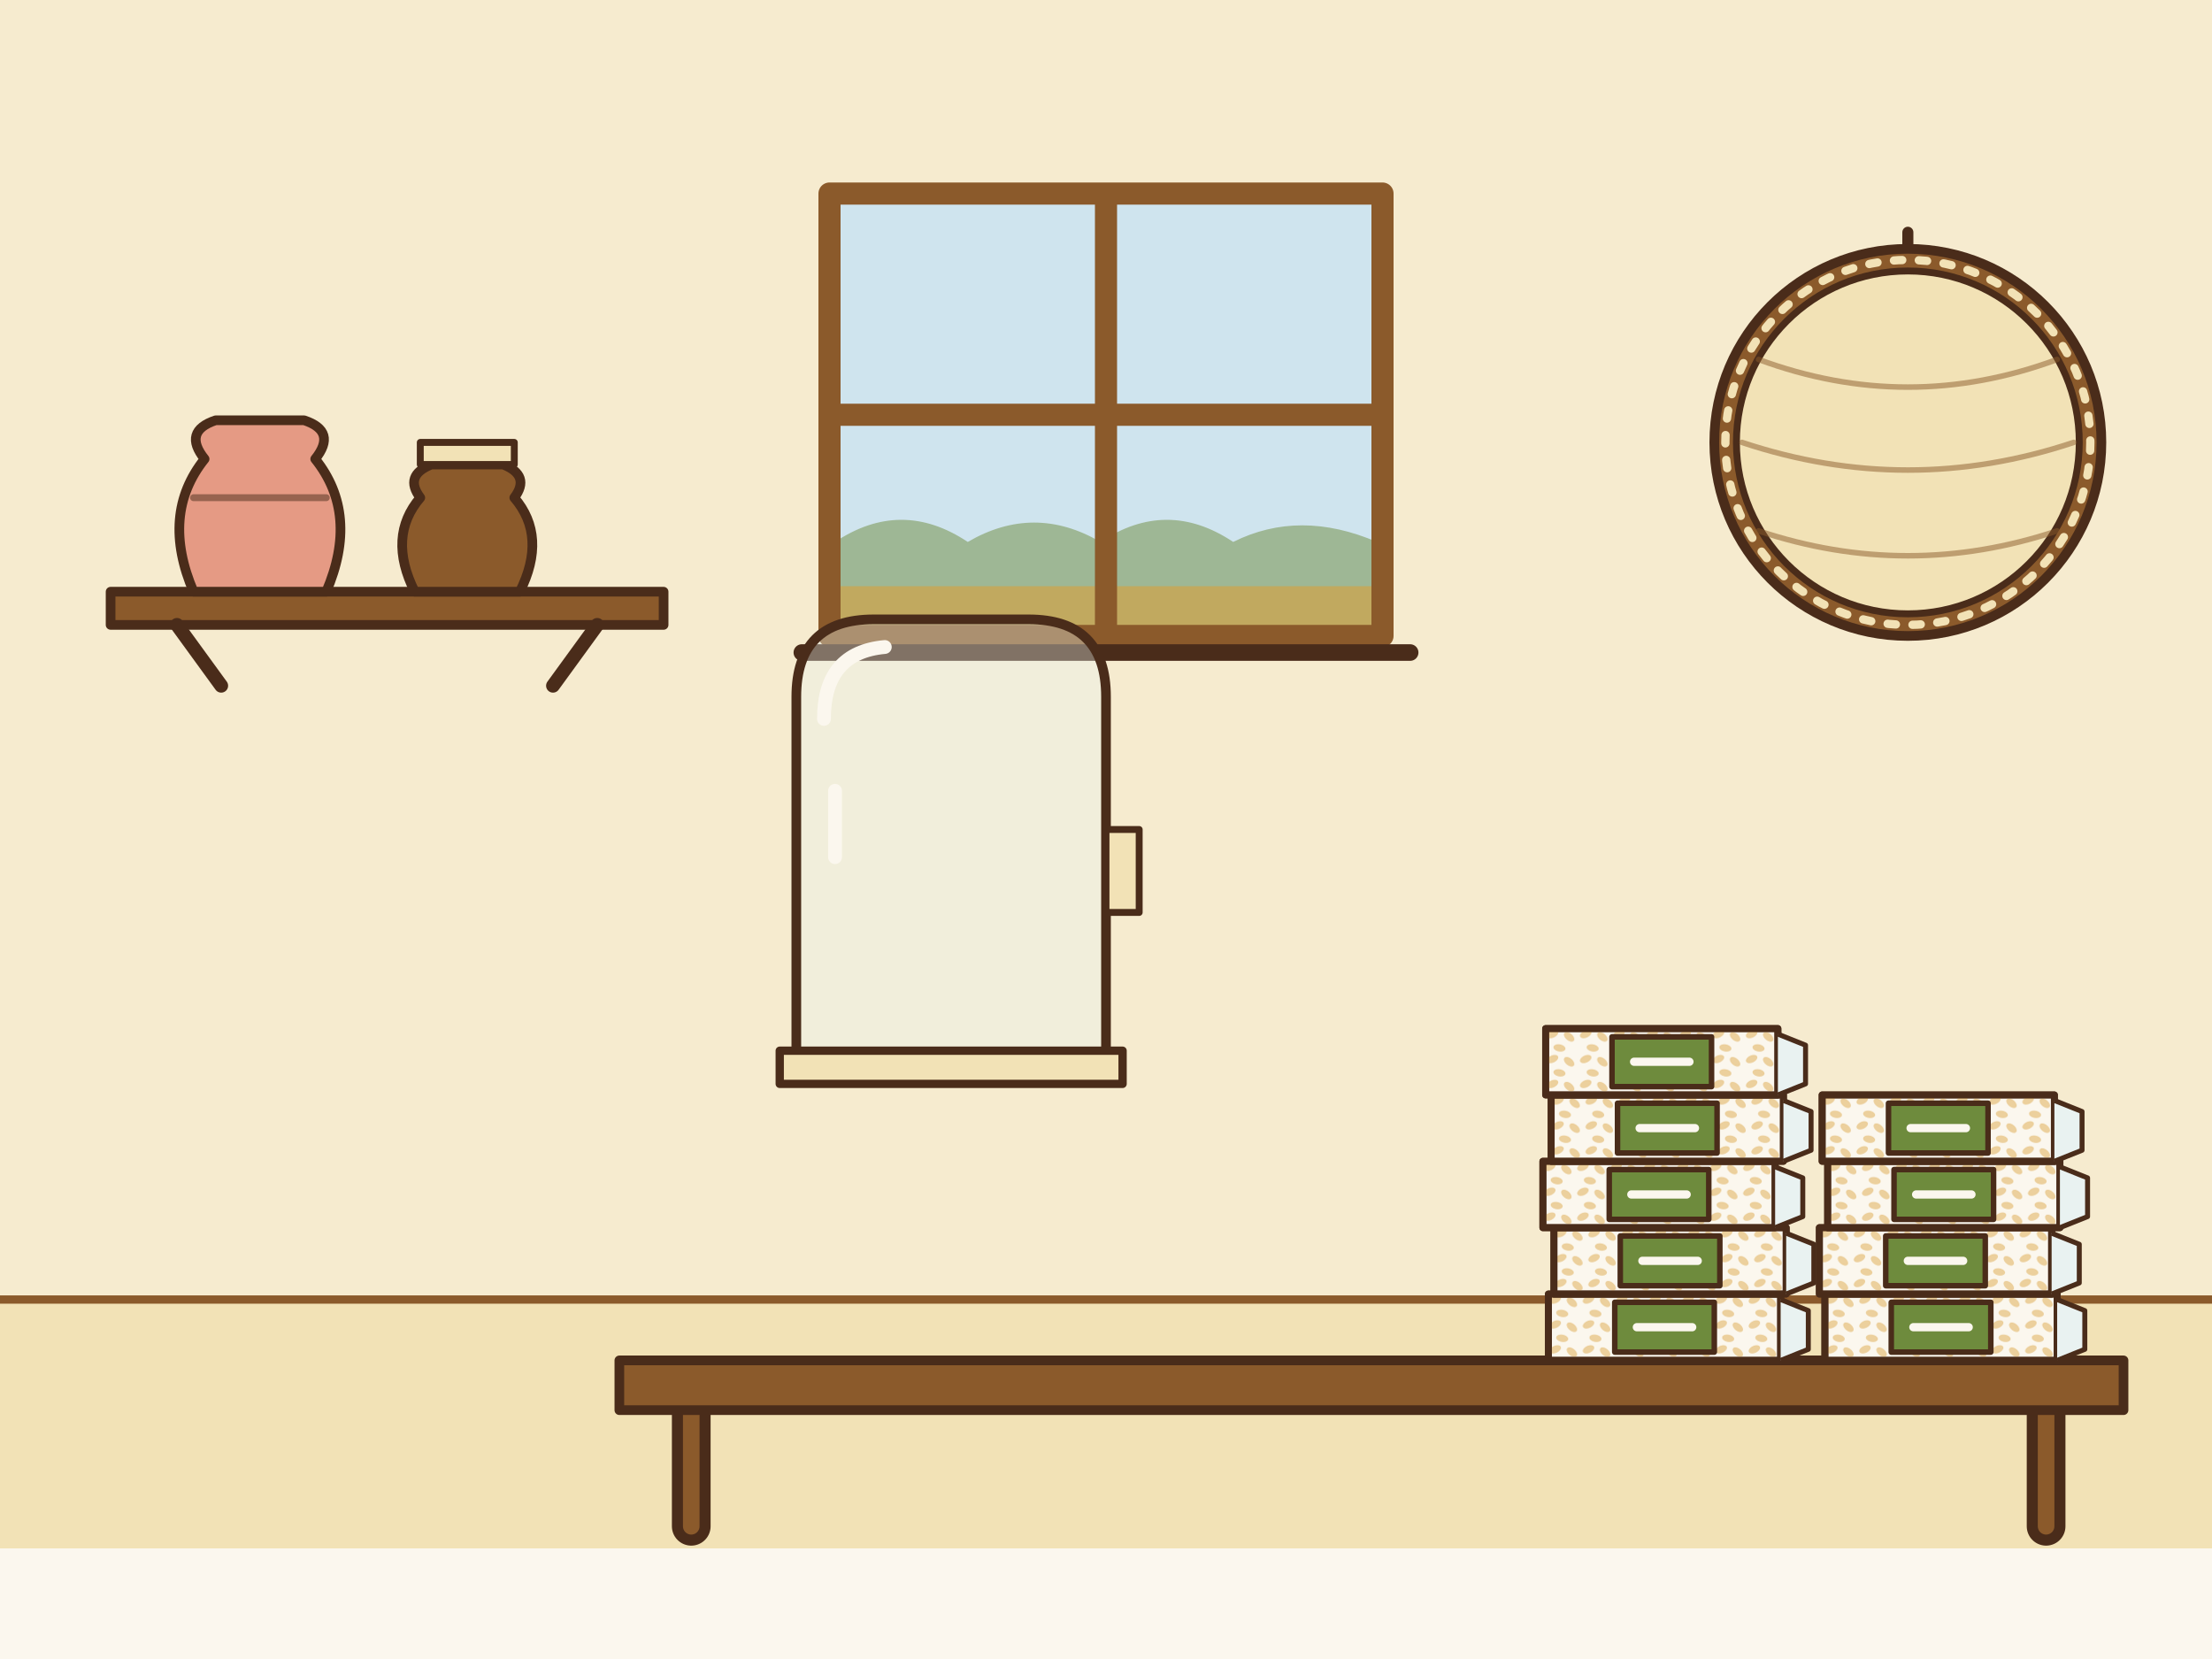
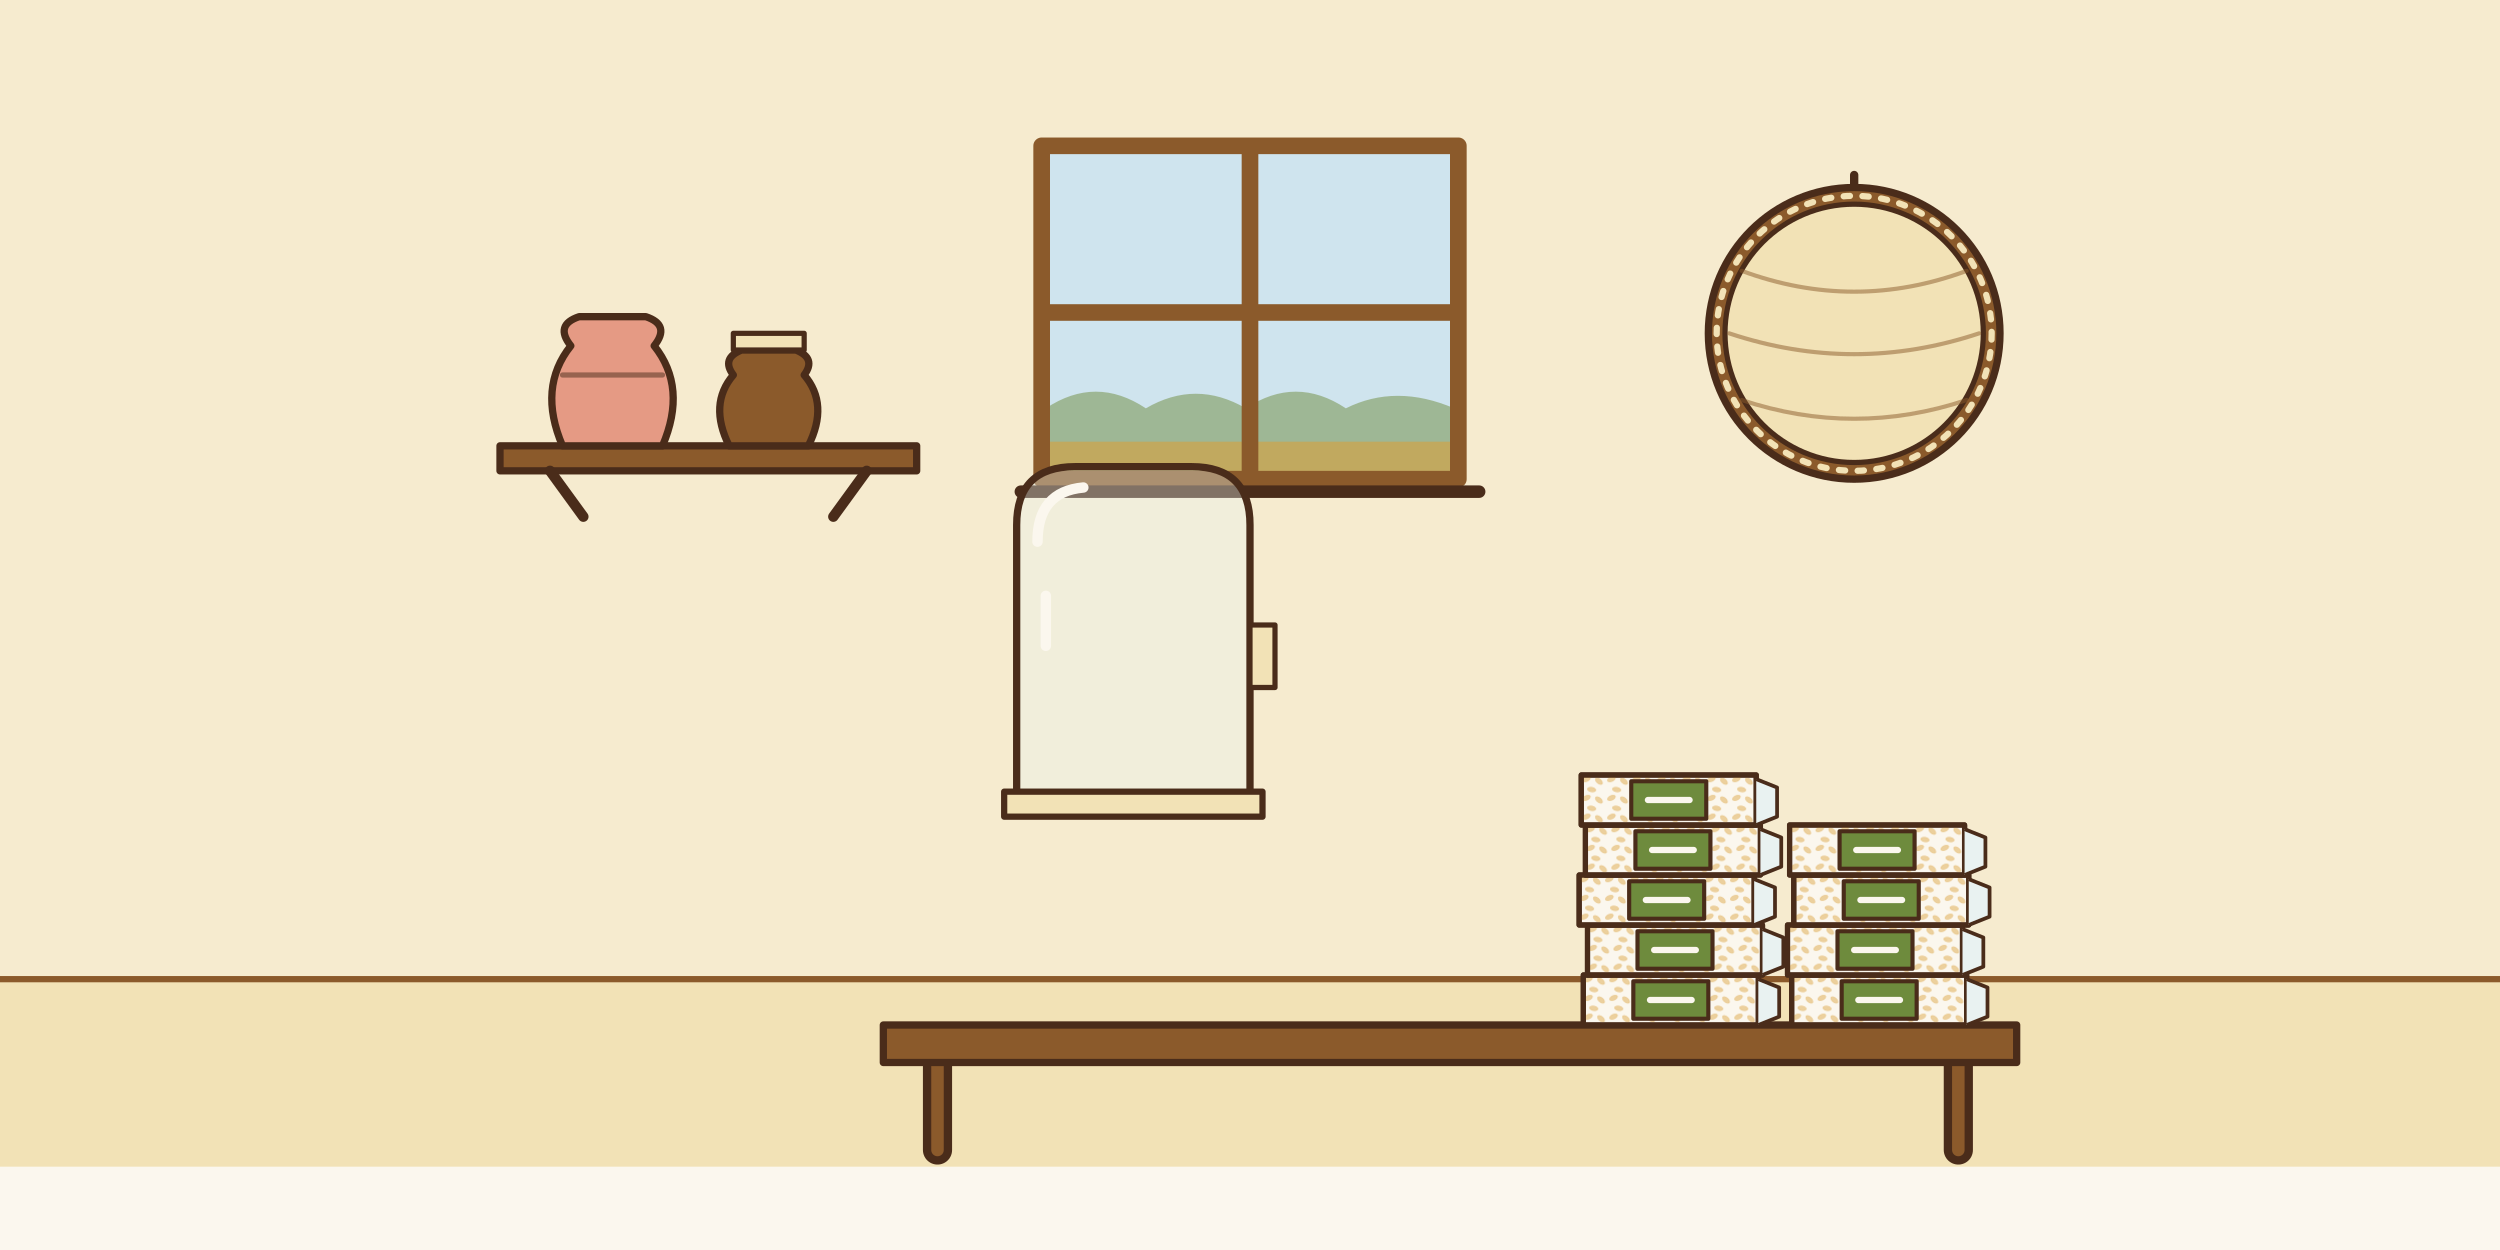
- <svg xmlns="http://www.w3.org/2000/svg" viewBox="0 0 800 600">
+ <svg xmlns="http://www.w3.org/2000/svg" viewBox="-200 0 1200 600">
  <defs>
    <pattern id="gp" width="12" height="9" patternUnits="userSpaceOnUse">
      <g fill="#D9A13B" fill-opacity="0.45">
        <ellipse cx="2.5" cy="2" rx="2.2" ry="1.3" transform="rotate(-25 2.5 2)" />
        <ellipse cx="8.5" cy="3" rx="2.2" ry="1.3" transform="rotate(40 8.5 3)" />
        <ellipse cx="5" cy="7" rx="2.2" ry="1.3" transform="rotate(10 5 7)" />
      </g>
    </pattern>
    <g id="fb" stroke="#4A2C1A" stroke-width="2.5" stroke-linejoin="round">
      <path d="M0 0H84V24H0Z" fill="#FBF7EE" />
      <path d="M0 0H84V24H0Z" fill="url(#gp)" />
      <path d="M24 3H60V21H24Z" fill="#6E8B3D" stroke-width="2" />
      <path d="M32 12H52" fill="none" stroke="#FBF7EE" stroke-width="3" stroke-linecap="round" />
      <path d="M84 2L94 6V20L84 24" fill="#E9F2F1" stroke-width="1.8" />
    </g>
  </defs>
-   <rect width="800" height="600" fill="#FBF7EE" />
-   <path d="M0 0H800V470H0Z" fill="#F2E2B6" fill-opacity="0.55" />
+   <rect x="-200" width="1200" height="600" fill="#FBF7EE" />
+   <path d="M-200 0H1000V470H-200Z" fill="#F2E2B6" fill-opacity="0.55" />
  <g stroke="#4A2C1A" stroke-width="3.5" stroke-linejoin="round" stroke-linecap="round">
    <path d="M300 70H500V230H300Z" fill="#CFE4EE" />
    <path d="M302 196q24 -16 48 0q24 -14 48 0q24 -16 48 0q24 -12 52 0V228H302Z" fill="#6E8B3D" fill-opacity="0.5" stroke="none" />
    <path d="M302 212H498V228H302Z" fill="#D9A13B" fill-opacity="0.6" stroke="none" />
    <path d="M300 70H500V230H300ZM400 70V230M300 150H500" fill="none" stroke="#8B5A2B" stroke-width="8" />
    <path d="M290 236H510" fill="none" stroke-width="6" />
    <path d="M40 214H240V226H40Z" fill="#8B5A2B" />
    <path d="M64 226L80 248M216 226L200 248" fill="none" stroke-width="5" />
    <path d="M70 214Q58 186 74 166Q66 156 78 152H110Q122 156 114 166Q130 186 118 214Z" fill="#E59A84" />
    <path d="M70 180H118" fill="none" stroke-width="2.5" stroke-opacity="0.5" />
    <path d="M150 214Q140 194 152 180Q146 172 156 168H182Q192 172 186 180Q198 194 188 214Z" fill="#8B5A2B" />
    <path d="M152 168H186V160H152Z" fill="#F2E2B6" stroke-width="2.5" />
    <path d="M690 92V84" fill="none" stroke-width="4" />
    <circle cx="690" cy="160" r="70" fill="#8B5A2B" />
    <circle cx="690" cy="160" r="62" fill="#F2E2B6" stroke-width="2.5" />
    <circle cx="690" cy="160" r="66" fill="none" stroke="#F2E2B6" stroke-width="3" stroke-dasharray="3 6" />
    <path d="M636 130Q690 150 744 130M630 160Q690 180 750 160M636 192Q690 210 744 192" fill="none" stroke="#8B5A2B" stroke-width="2" stroke-opacity="0.5" />
  </g>
-   <path d="M0 470H800V560H0Z" fill="#F2E2B6" />
-   <path d="M0 470H800" stroke="#8B5A2B" stroke-width="3" />
+   <path d="M-200 470H1000V560H-200Z" fill="#F2E2B6" />
+   <path d="M-200 470H1000" stroke="#8B5A2B" stroke-width="3" />
  <g stroke="#4A2C1A" stroke-width="3.5" stroke-linejoin="round" stroke-linecap="round">
    <path d="M250 508V552M740 508V552" fill="none" stroke-width="14" />
    <path d="M250 508V552M740 508V552" fill="none" stroke="#8B5A2B" stroke-width="6" />
    <path d="M224 492H768V510H224Z" fill="#8B5A2B" />
  </g>
  <use data-include="vacuum-machine" x="270" y="370" />
  <g transform="translate(256 218) scale(0.6)">
    <use data-include="bag" x="0" y="0" />
  </g>
  <g data-part="lid" stroke="#4A2C1A" stroke-linejoin="round" stroke-linecap="round">
    <path d="M288 388V252Q288 224 316 224H372Q400 224 400 252V388Z" fill="#E9F2F1" fill-opacity="0.35" stroke-width="3.5" />
    <path d="M298 260Q298 236 320 234M302 286V310" fill="none" stroke="#FBF7EE" stroke-width="5" />
    <path d="M282 380H406V392H282Z" fill="#F2E2B6" stroke-width="3" />
    <path d="M400 300H412V330H400Z" fill="#F2E2B6" stroke-width="2.5" />
  </g>
  <g>
    <use data-part="stack-bag" href="#fb" x="560" y="468" />
    <use data-part="stack-bag" href="#fb" x="562" y="444" />
    <use data-part="stack-bag" href="#fb" x="558" y="420" />
    <use data-part="stack-bag" href="#fb" x="561" y="396" />
    <use data-part="stack-bag" href="#fb" x="559" y="372" />
    <use data-part="stack-bag" href="#fb" x="660" y="468" />
    <use data-part="stack-bag" href="#fb" x="658" y="444" />
    <use data-part="stack-bag" href="#fb" x="661" y="420" />
    <use data-part="stack-bag" href="#fb" x="659" y="396" />
  </g>
  <use data-person="me-trao-tui" data-slot="mother" x="56" y="326" width="230" height="230" />
  <use data-include="road" x="0" y="560" />
</svg>
